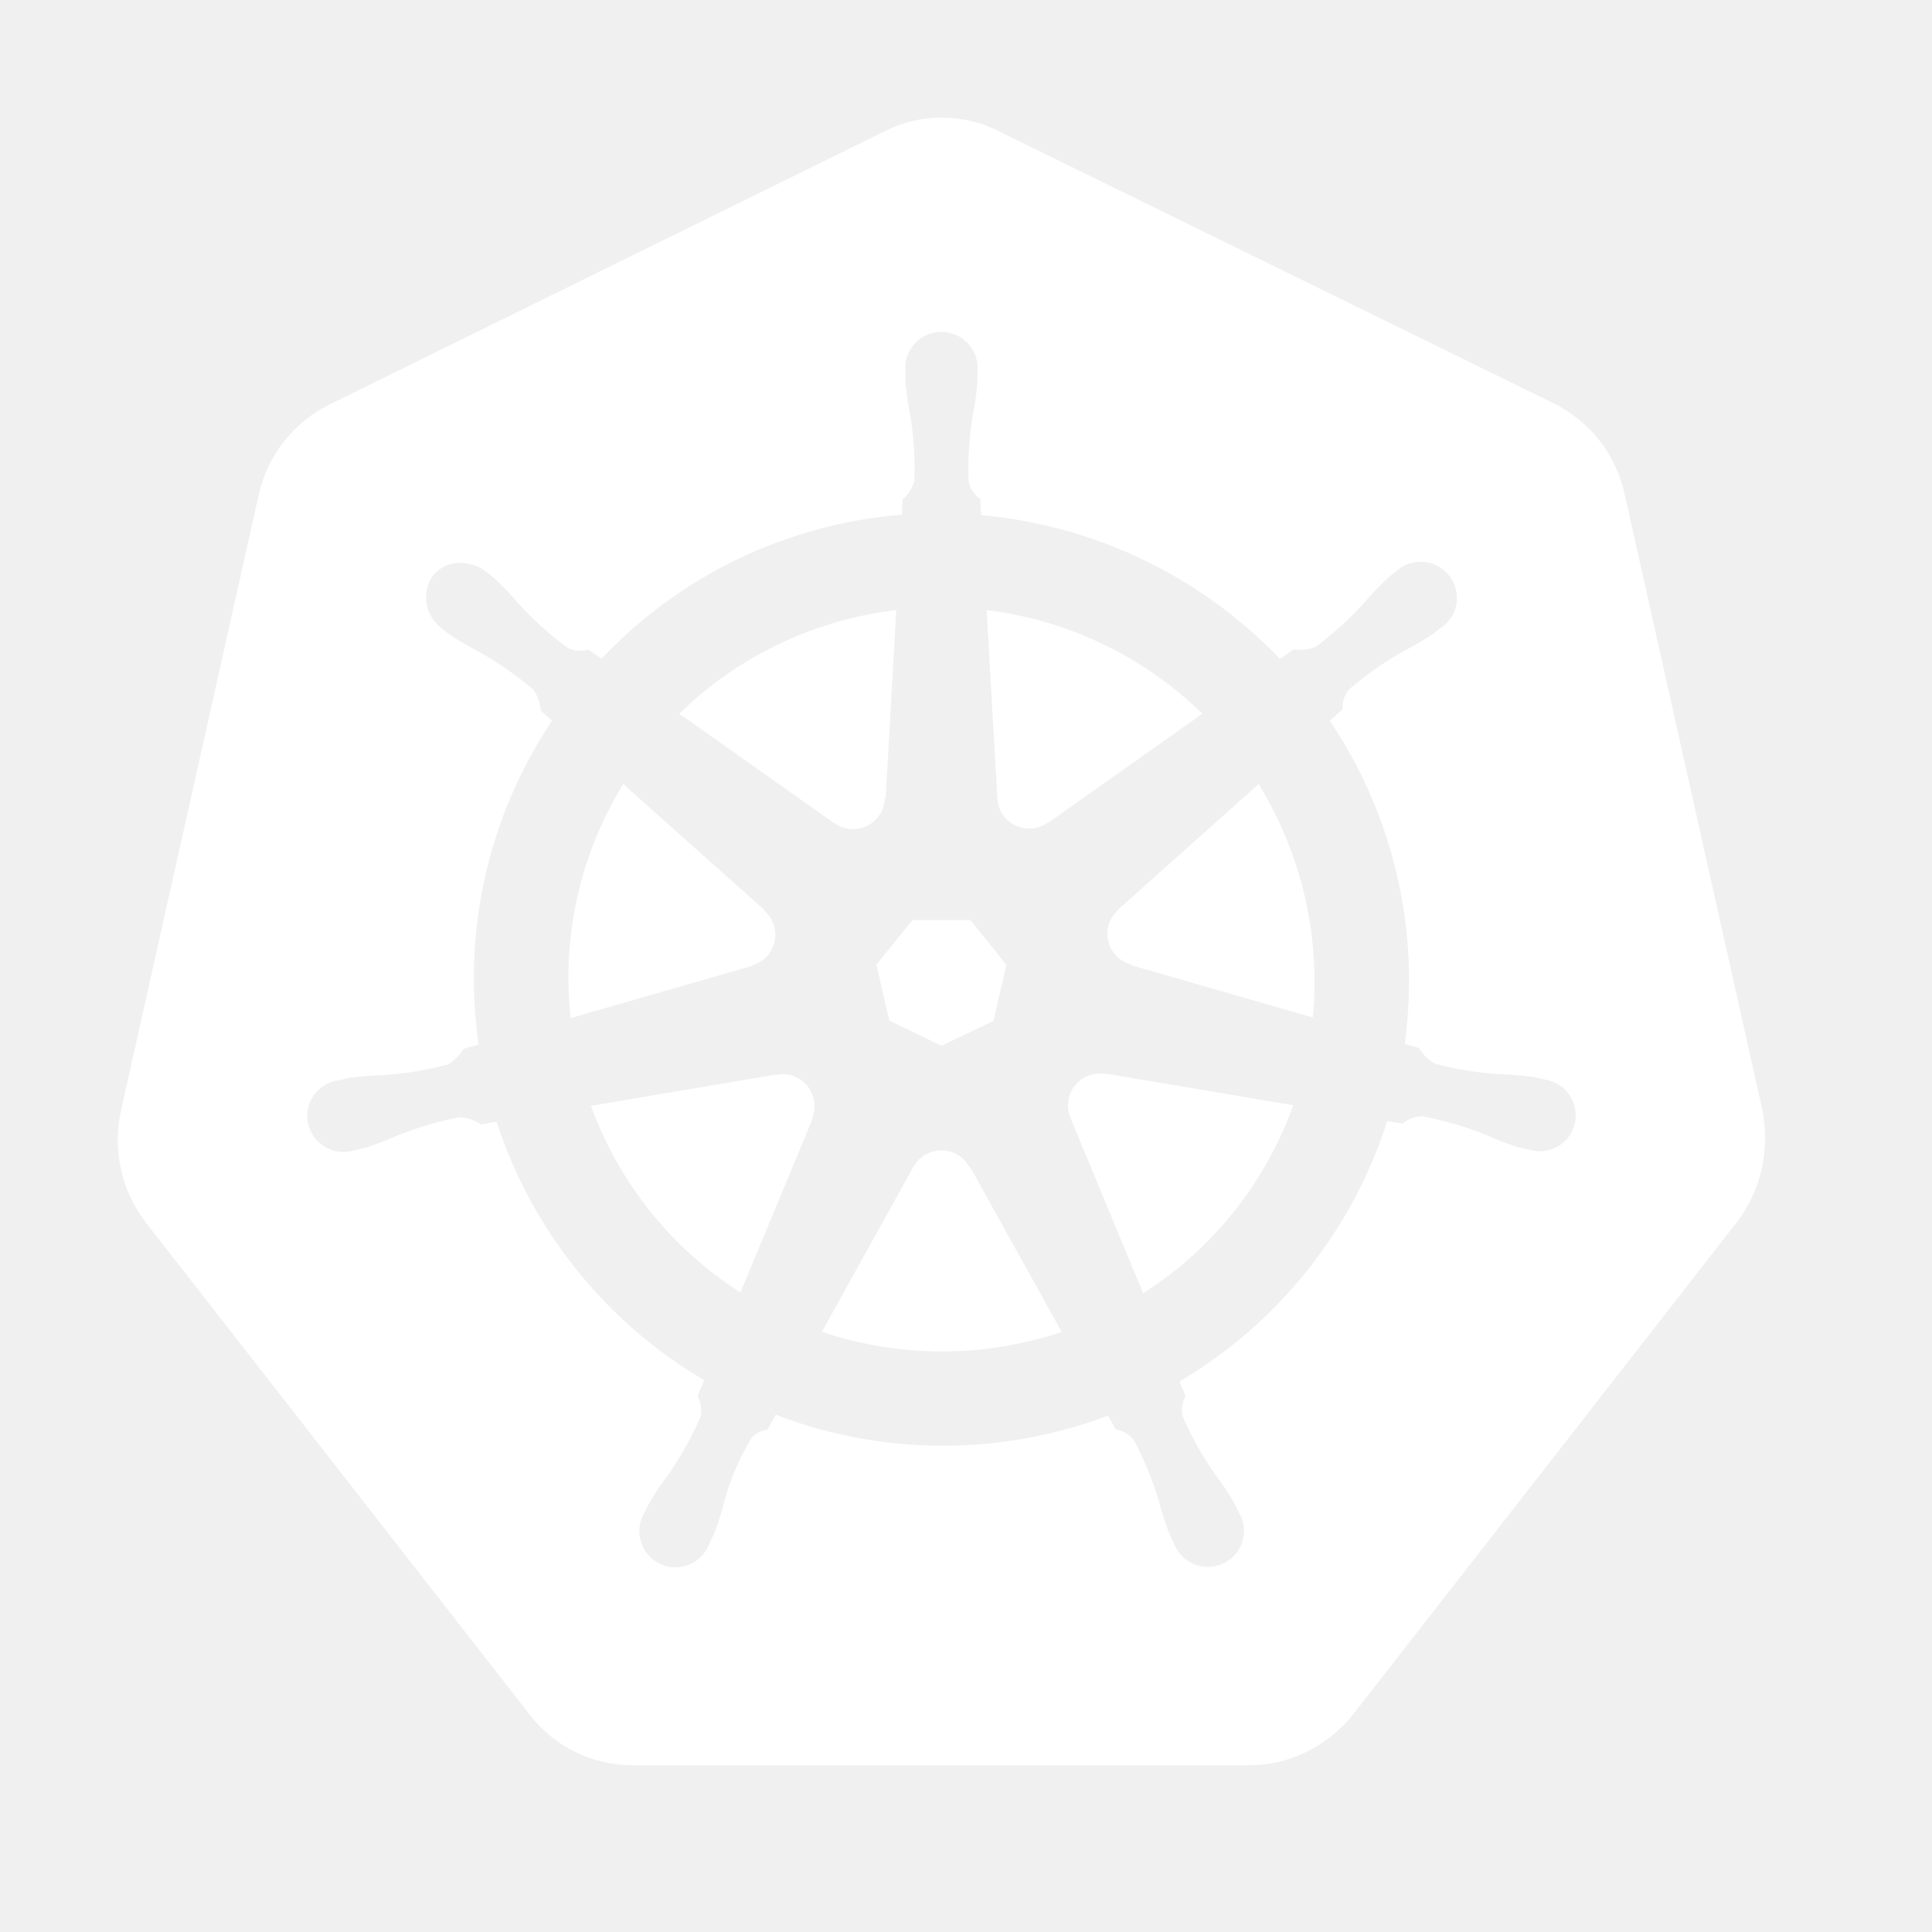
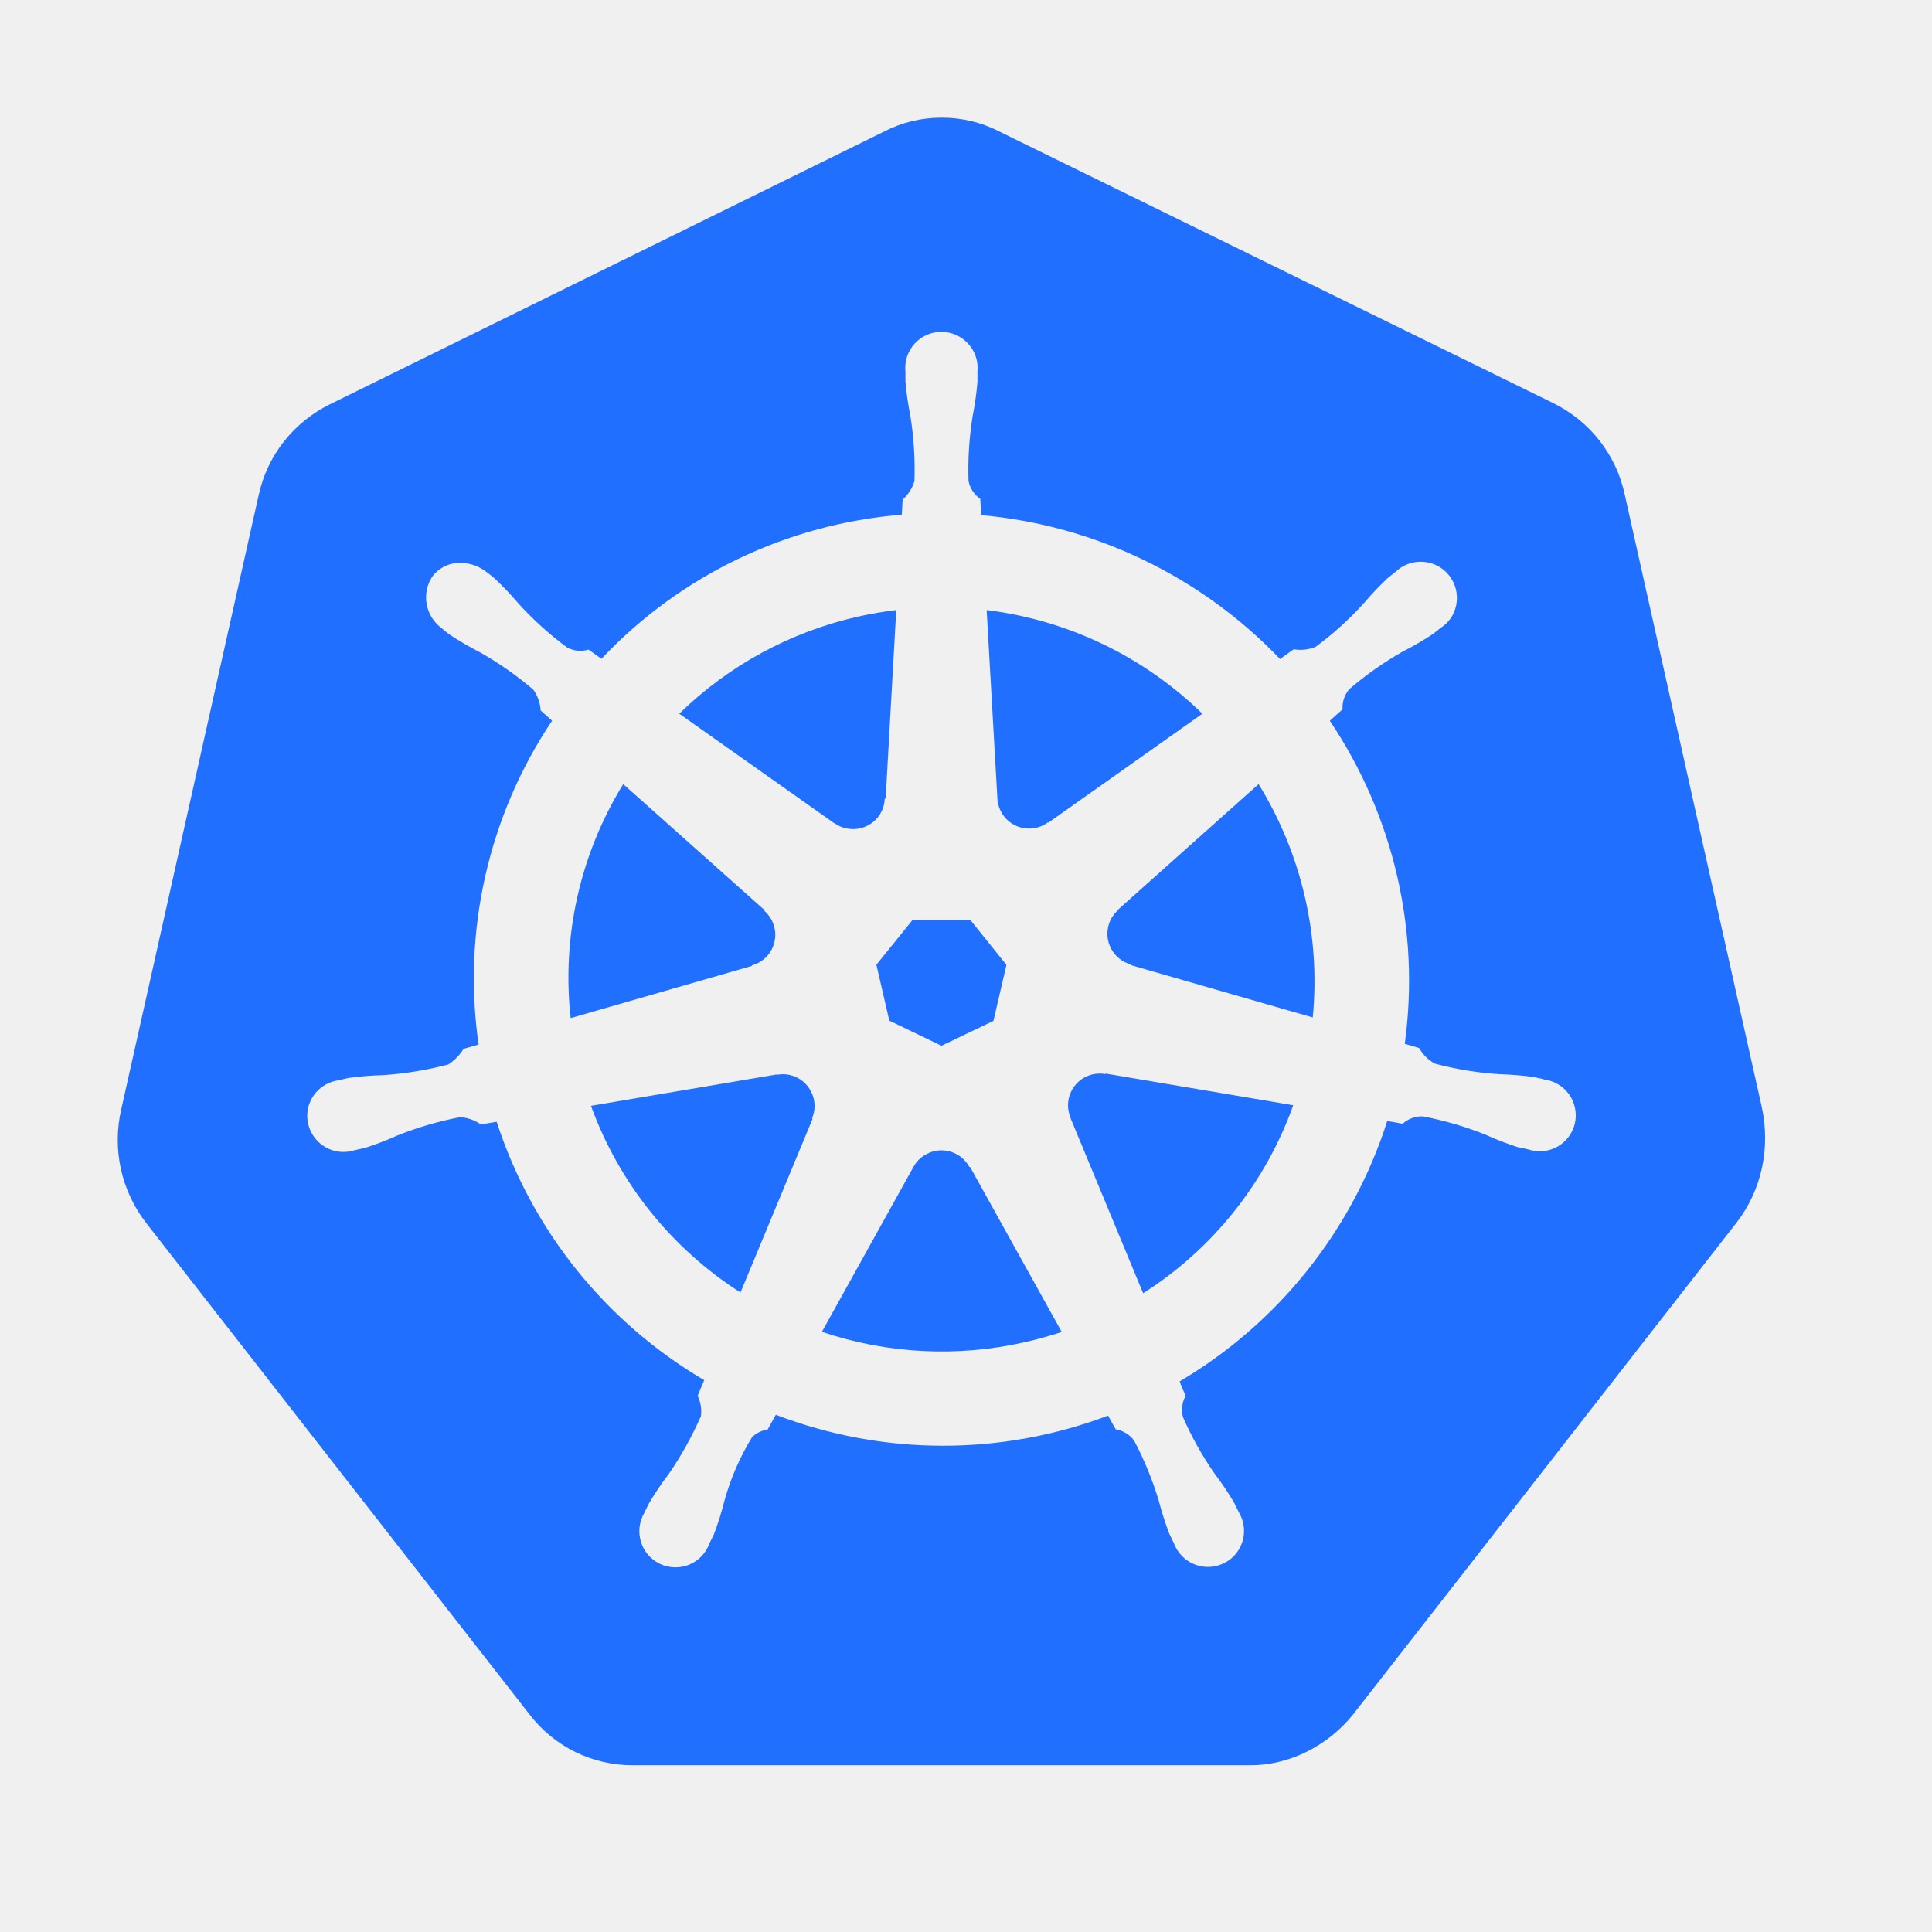
<svg xmlns="http://www.w3.org/2000/svg" width="29" height="29" viewBox="0 0 29 29" fill="none">
-   <path fill-rule="evenodd" clip-rule="evenodd" d="M9.493 26.497C8.901 26.497 8.327 26.227 7.949 25.735L2.201 18.366C2.012 18.125 1.88 17.844 1.814 17.545C1.749 17.246 1.752 16.936 1.823 16.638L3.881 7.44C4.012 6.831 4.407 6.34 4.95 6.07L13.278 1.971C13.543 1.834 13.838 1.766 14.135 1.766C14.432 1.766 14.727 1.834 14.992 1.97L23.317 6.052C23.861 6.322 24.257 6.815 24.388 7.424L26.445 16.622C26.576 17.232 26.445 17.859 26.067 18.35L20.314 25.73C19.936 26.203 19.36 26.497 18.768 26.497H9.493ZM23.126 16.189L23.181 16.204C23.256 16.214 23.327 16.239 23.392 16.278C23.456 16.317 23.511 16.369 23.554 16.431C23.598 16.492 23.628 16.562 23.642 16.636C23.657 16.709 23.657 16.785 23.64 16.859C23.624 16.933 23.592 17.002 23.547 17.063C23.502 17.124 23.444 17.174 23.378 17.212C23.312 17.249 23.239 17.271 23.164 17.279C23.089 17.286 23.013 17.277 22.941 17.253H22.934L22.928 17.251L22.923 17.249L22.87 17.237L22.782 17.219C22.617 17.166 22.456 17.104 22.298 17.032C21.994 16.91 21.678 16.818 21.356 16.757C21.245 16.753 21.137 16.793 21.054 16.868C20.977 16.853 20.9 16.84 20.823 16.827C20.299 18.468 19.19 19.859 17.707 20.735C17.733 20.809 17.763 20.881 17.797 20.952C17.742 21.048 17.728 21.163 17.756 21.27C17.887 21.57 18.048 21.856 18.235 22.125C18.341 22.263 18.436 22.407 18.525 22.556L18.574 22.657L18.595 22.701C18.654 22.798 18.681 22.912 18.671 23.026C18.661 23.14 18.616 23.247 18.541 23.334C18.466 23.42 18.366 23.48 18.255 23.506C18.144 23.532 18.028 23.522 17.922 23.478C17.852 23.449 17.789 23.406 17.737 23.351C17.684 23.296 17.644 23.231 17.619 23.16C17.613 23.148 17.607 23.136 17.601 23.125L17.552 23.022C17.49 22.86 17.437 22.695 17.394 22.527C17.3 22.215 17.176 21.912 17.023 21.623C16.957 21.533 16.858 21.473 16.748 21.455C16.73 21.424 16.712 21.393 16.695 21.362L16.633 21.249C15.025 21.856 13.25 21.852 11.645 21.236L11.523 21.457C11.435 21.471 11.354 21.51 11.289 21.57C11.106 21.87 10.964 22.197 10.871 22.538C10.829 22.706 10.777 22.871 10.715 23.033L10.671 23.121L10.648 23.169C10.622 23.239 10.582 23.306 10.53 23.36C10.477 23.415 10.415 23.457 10.345 23.486C10.275 23.515 10.2 23.528 10.125 23.526C10.05 23.524 9.976 23.507 9.907 23.475C9.839 23.442 9.779 23.396 9.729 23.34C9.68 23.283 9.643 23.216 9.621 23.144C9.598 23.072 9.592 22.996 9.6 22.922C9.609 22.847 9.633 22.774 9.671 22.709L9.696 22.657L9.742 22.565C9.83 22.415 9.926 22.271 10.032 22.134C10.223 21.858 10.385 21.565 10.521 21.258C10.535 21.153 10.518 21.047 10.472 20.952L10.57 20.717C9.093 19.848 7.984 18.468 7.454 16.838L7.218 16.878C7.126 16.814 7.019 16.776 6.907 16.769C6.585 16.83 6.27 16.922 5.965 17.044C5.806 17.115 5.646 17.177 5.481 17.23L5.393 17.249L5.34 17.262H5.335L5.331 17.265H5.322C5.233 17.294 5.137 17.299 5.045 17.28C4.953 17.261 4.868 17.218 4.797 17.156C4.726 17.094 4.673 17.014 4.642 16.925C4.611 16.837 4.604 16.741 4.621 16.649C4.643 16.537 4.699 16.436 4.782 16.358C4.864 16.28 4.97 16.231 5.082 16.216L5.089 16.214H5.094L5.105 16.211C5.147 16.2 5.2 16.186 5.239 16.179C5.411 16.156 5.584 16.142 5.757 16.138C6.085 16.115 6.41 16.062 6.727 15.979C6.82 15.919 6.899 15.839 6.958 15.744L7.184 15.679C6.938 13.978 7.331 12.246 8.286 10.818L8.115 10.664C8.108 10.552 8.071 10.444 8.006 10.353C7.757 10.14 7.487 9.951 7.202 9.79C7.047 9.711 6.898 9.624 6.753 9.528C6.715 9.5 6.678 9.471 6.642 9.44L6.635 9.433C6.512 9.345 6.428 9.212 6.403 9.063C6.378 8.914 6.413 8.761 6.501 8.638C6.553 8.575 6.619 8.525 6.694 8.492C6.768 8.459 6.85 8.444 6.932 8.449C7.069 8.455 7.201 8.504 7.308 8.59L7.347 8.62C7.375 8.643 7.407 8.666 7.428 8.686C7.553 8.804 7.673 8.931 7.785 9.062C8.006 9.304 8.249 9.525 8.513 9.719C8.611 9.772 8.726 9.783 8.834 9.751L9.028 9.889C10.211 8.634 11.818 7.864 13.536 7.726L13.549 7.499C13.633 7.425 13.694 7.329 13.725 7.221C13.737 6.894 13.717 6.566 13.665 6.243C13.631 6.073 13.606 5.902 13.591 5.73V5.637V5.593V5.586V5.578C13.583 5.503 13.591 5.426 13.615 5.354C13.638 5.282 13.677 5.216 13.728 5.159C13.779 5.103 13.841 5.058 13.911 5.027C13.98 4.997 14.056 4.981 14.132 4.981C14.207 4.982 14.282 4.998 14.351 5.028C14.42 5.059 14.482 5.104 14.533 5.16C14.584 5.216 14.623 5.282 14.647 5.354C14.671 5.425 14.679 5.501 14.672 5.577V5.73C14.658 5.902 14.634 6.073 14.6 6.243C14.547 6.565 14.527 6.893 14.538 7.22C14.559 7.329 14.623 7.426 14.714 7.49V7.502L14.727 7.732C16.435 7.885 18.03 8.654 19.214 9.892L19.419 9.746C19.529 9.765 19.643 9.752 19.747 9.71C20.01 9.516 20.254 9.295 20.475 9.051C20.587 8.919 20.706 8.793 20.832 8.675L20.922 8.604L20.952 8.58C21.048 8.489 21.174 8.436 21.306 8.432C21.439 8.428 21.568 8.471 21.67 8.555C21.773 8.639 21.841 8.758 21.862 8.889C21.883 9.019 21.856 9.153 21.786 9.265C21.744 9.329 21.69 9.383 21.627 9.424C21.613 9.433 21.597 9.445 21.582 9.459L21.506 9.518C21.362 9.613 21.212 9.701 21.058 9.779C20.772 9.941 20.503 10.13 20.254 10.344C20.181 10.428 20.145 10.537 20.152 10.648C20.122 10.674 20.093 10.7 20.063 10.726L19.961 10.819C20.918 12.243 21.319 13.969 21.086 15.668L21.303 15.732C21.358 15.831 21.439 15.91 21.537 15.965C21.855 16.05 22.18 16.103 22.508 16.124C22.68 16.13 22.853 16.142 23.024 16.167L23.126 16.189ZM18.048 10.713L15.737 12.348L15.73 12.344C15.661 12.395 15.579 12.427 15.492 12.435C15.406 12.443 15.32 12.428 15.242 12.391C15.164 12.354 15.098 12.296 15.05 12.224C15.002 12.152 14.975 12.068 14.971 11.982L14.81 9.157C16.031 9.308 17.168 9.854 18.048 10.713ZM13.697 13.81H14.566L15.107 14.483L14.912 15.324L14.132 15.697L13.349 15.32L13.155 14.481L13.697 13.81ZM12.877 9.256C13.066 9.214 13.259 9.18 13.453 9.157L13.294 11.984L13.28 11.991C13.278 12.055 13.262 12.118 13.234 12.176C13.206 12.234 13.167 12.286 13.119 12.328C13.07 12.37 13.014 12.402 12.953 12.422C12.891 12.442 12.827 12.449 12.763 12.443C12.677 12.436 12.594 12.405 12.524 12.355L12.521 12.356L10.196 10.713C10.936 9.989 11.865 9.484 12.877 9.256ZM9.355 11.77L11.477 13.662L11.475 13.674C11.54 13.731 11.588 13.804 11.614 13.885C11.641 13.967 11.645 14.054 11.625 14.138C11.606 14.222 11.565 14.299 11.505 14.361C11.446 14.423 11.37 14.467 11.288 14.49L11.286 14.499L8.566 15.282C8.43 14.056 8.708 12.82 9.355 11.77ZM12.196 16.797L11.114 19.401C10.079 18.739 9.29 17.755 8.871 16.599L11.659 16.128L11.664 16.133C11.773 16.112 11.885 16.13 11.982 16.184C12.085 16.241 12.162 16.335 12.2 16.446C12.239 16.557 12.234 16.678 12.188 16.787L12.196 16.797ZM15.386 20.146C14.375 20.376 13.319 20.323 12.337 19.991L13.709 17.518C13.75 17.442 13.812 17.379 13.886 17.335C13.96 17.291 14.044 17.267 14.13 17.267C14.216 17.267 14.301 17.29 14.375 17.334C14.448 17.378 14.509 17.441 14.55 17.516H14.561L15.937 19.993C15.756 20.053 15.572 20.104 15.386 20.146ZM17.159 19.412L16.068 16.781L16.069 16.776C16.036 16.697 16.024 16.61 16.036 16.525C16.047 16.44 16.082 16.36 16.136 16.293C16.189 16.226 16.26 16.175 16.34 16.145C16.421 16.115 16.508 16.107 16.592 16.122L16.598 16.115L19.412 16.59C18.995 17.755 18.203 18.748 17.159 19.412ZM19.706 15.273L16.976 14.487L16.972 14.476C16.91 14.459 16.852 14.429 16.802 14.389C16.752 14.349 16.71 14.299 16.68 14.243C16.649 14.186 16.63 14.124 16.624 14.06C16.618 13.996 16.626 13.931 16.645 13.87C16.672 13.788 16.721 13.715 16.787 13.658L16.781 13.655L18.892 11.77C19.539 12.819 19.823 14.049 19.705 15.273H19.706Z" fill="white" />
+   <path fill-rule="evenodd" clip-rule="evenodd" d="M9.493 26.497C8.901 26.497 8.327 26.227 7.949 25.735L2.201 18.366C2.012 18.125 1.88 17.845 1.814 17.545C1.749 17.246 1.752 16.936 1.823 16.638L3.881 7.44C4.012 6.831 4.407 6.34 4.95 6.07L13.278 1.971C13.543 1.834 13.838 1.766 14.135 1.766C14.432 1.766 14.727 1.834 14.992 1.97L23.317 6.052C23.861 6.322 24.257 6.815 24.388 7.424L26.446 16.622C26.576 17.232 26.446 17.859 26.068 18.35L20.314 25.73C19.936 26.203 19.36 26.497 18.769 26.497H9.493ZM23.127 16.189L23.181 16.204C23.256 16.214 23.327 16.239 23.392 16.278C23.456 16.317 23.511 16.369 23.555 16.431C23.598 16.492 23.628 16.562 23.642 16.636C23.657 16.709 23.657 16.785 23.64 16.859C23.624 16.933 23.592 17.002 23.547 17.063C23.502 17.124 23.444 17.174 23.378 17.212C23.312 17.249 23.239 17.271 23.164 17.279C23.089 17.286 23.013 17.277 22.941 17.253H22.934L22.929 17.251L22.923 17.249L22.87 17.237L22.782 17.219C22.617 17.166 22.456 17.104 22.298 17.032C21.994 16.91 21.678 16.818 21.357 16.757C21.245 16.753 21.137 16.793 21.054 16.868C20.977 16.853 20.9 16.84 20.823 16.827C20.299 18.468 19.19 19.859 17.707 20.735C17.733 20.809 17.764 20.881 17.797 20.952C17.742 21.048 17.728 21.163 17.756 21.27C17.887 21.57 18.048 21.856 18.235 22.125C18.341 22.263 18.437 22.407 18.525 22.556L18.574 22.657L18.596 22.701C18.654 22.798 18.681 22.912 18.671 23.026C18.662 23.14 18.616 23.247 18.541 23.334C18.467 23.42 18.366 23.48 18.255 23.506C18.144 23.532 18.028 23.522 17.922 23.478C17.852 23.449 17.789 23.406 17.737 23.351C17.685 23.296 17.644 23.231 17.619 23.16C17.613 23.148 17.607 23.136 17.601 23.125L17.552 23.022C17.49 22.86 17.437 22.695 17.394 22.527C17.3 22.215 17.176 21.912 17.023 21.623C16.957 21.533 16.858 21.473 16.748 21.455C16.73 21.424 16.712 21.393 16.695 21.362L16.633 21.249C15.025 21.856 13.25 21.852 11.645 21.236L11.523 21.457C11.435 21.471 11.354 21.51 11.29 21.57C11.106 21.87 10.964 22.197 10.871 22.538C10.829 22.706 10.777 22.871 10.715 23.033L10.671 23.121L10.648 23.169C10.622 23.239 10.582 23.306 10.53 23.36C10.478 23.415 10.415 23.457 10.345 23.486C10.275 23.515 10.2 23.528 10.125 23.526C10.05 23.524 9.976 23.507 9.908 23.475C9.839 23.442 9.779 23.396 9.729 23.34C9.68 23.283 9.643 23.216 9.621 23.144C9.599 23.072 9.592 22.996 9.6 22.922C9.609 22.847 9.633 22.774 9.671 22.709L9.696 22.657L9.742 22.565C9.83 22.415 9.926 22.271 10.032 22.134C10.223 21.858 10.385 21.565 10.521 21.258C10.535 21.153 10.518 21.047 10.472 20.952L10.571 20.717C9.093 19.848 7.984 18.468 7.455 16.838L7.218 16.878C7.126 16.814 7.019 16.776 6.907 16.769C6.585 16.83 6.27 16.922 5.965 17.044C5.806 17.115 5.646 17.177 5.481 17.23L5.393 17.249L5.34 17.262H5.335L5.331 17.265H5.322C5.233 17.294 5.137 17.299 5.045 17.28C4.953 17.261 4.868 17.218 4.797 17.156C4.726 17.094 4.673 17.014 4.642 16.925C4.611 16.837 4.604 16.741 4.621 16.649C4.643 16.537 4.699 16.436 4.782 16.358C4.865 16.28 4.97 16.231 5.082 16.216L5.089 16.214H5.095L5.105 16.211C5.148 16.2 5.201 16.186 5.239 16.179C5.411 16.156 5.584 16.142 5.757 16.138C6.086 16.115 6.411 16.062 6.727 15.979C6.821 15.919 6.9 15.839 6.958 15.744L7.184 15.679C6.939 13.978 7.331 12.246 8.287 10.818L8.115 10.664C8.109 10.552 8.071 10.444 8.006 10.353C7.757 10.14 7.488 9.951 7.202 9.79C7.048 9.711 6.898 9.624 6.753 9.528C6.715 9.5 6.678 9.471 6.642 9.44L6.635 9.433C6.512 9.345 6.429 9.212 6.403 9.063C6.378 8.914 6.413 8.761 6.501 8.638C6.553 8.575 6.619 8.525 6.694 8.492C6.769 8.459 6.85 8.444 6.932 8.449C7.069 8.455 7.201 8.504 7.308 8.59L7.347 8.62C7.375 8.643 7.407 8.666 7.428 8.686C7.553 8.804 7.674 8.931 7.785 9.062C8.006 9.304 8.249 9.525 8.513 9.719C8.612 9.772 8.726 9.783 8.834 9.751L9.028 9.889C10.211 8.634 11.818 7.864 13.536 7.726L13.549 7.499C13.633 7.425 13.694 7.329 13.726 7.221C13.737 6.894 13.717 6.566 13.665 6.243C13.631 6.073 13.606 5.902 13.591 5.73V5.637V5.593V5.586V5.578C13.583 5.503 13.591 5.426 13.615 5.354C13.639 5.282 13.677 5.216 13.728 5.159C13.779 5.103 13.841 5.058 13.911 5.027C13.98 4.997 14.056 4.981 14.132 4.981C14.207 4.982 14.282 4.998 14.351 5.028C14.421 5.059 14.482 5.104 14.533 5.16C14.584 5.216 14.623 5.282 14.647 5.354C14.671 5.425 14.679 5.501 14.672 5.577V5.73C14.658 5.902 14.634 6.073 14.6 6.243C14.548 6.565 14.527 6.893 14.538 7.22C14.559 7.329 14.623 7.426 14.715 7.49V7.502L14.727 7.732C16.435 7.885 18.03 8.654 19.214 9.892L19.419 9.746C19.529 9.765 19.643 9.752 19.747 9.71C20.011 9.516 20.254 9.295 20.475 9.051C20.587 8.919 20.706 8.793 20.832 8.675L20.922 8.604L20.952 8.58C21.048 8.489 21.174 8.436 21.307 8.432C21.439 8.428 21.568 8.471 21.671 8.555C21.773 8.639 21.841 8.758 21.862 8.889C21.883 9.019 21.856 9.153 21.786 9.265C21.744 9.329 21.69 9.383 21.627 9.424C21.613 9.433 21.597 9.445 21.583 9.459L21.507 9.518C21.362 9.613 21.212 9.701 21.058 9.779C20.772 9.941 20.503 10.13 20.254 10.344C20.182 10.428 20.145 10.537 20.152 10.648C20.122 10.674 20.093 10.7 20.064 10.726L19.961 10.819C20.918 12.243 21.319 13.969 21.086 15.668L21.303 15.732C21.358 15.831 21.439 15.91 21.537 15.965C21.855 16.05 22.18 16.103 22.508 16.124C22.68 16.13 22.853 16.142 23.024 16.167L23.127 16.189ZM18.048 10.713L15.737 12.348L15.73 12.344C15.661 12.395 15.579 12.427 15.493 12.435C15.407 12.443 15.32 12.428 15.242 12.391C15.164 12.354 15.098 12.296 15.05 12.224C15.002 12.152 14.975 12.068 14.971 11.982L14.81 9.157C16.031 9.308 17.168 9.854 18.048 10.713ZM13.697 13.81H14.566L15.107 14.483L14.912 15.324L14.132 15.697L13.349 15.32L13.155 14.481L13.697 13.81ZM12.878 9.256C13.067 9.214 13.259 9.18 13.453 9.157L13.294 11.984L13.28 11.991C13.278 12.055 13.262 12.118 13.234 12.176C13.207 12.234 13.167 12.286 13.119 12.328C13.07 12.37 13.014 12.402 12.953 12.422C12.891 12.442 12.827 12.449 12.763 12.443C12.677 12.436 12.594 12.405 12.524 12.355L12.521 12.356L10.196 10.713C10.936 9.989 11.865 9.484 12.878 9.256ZM9.355 11.77L11.477 13.662L11.475 13.674C11.54 13.731 11.588 13.804 11.614 13.885C11.641 13.967 11.645 14.054 11.625 14.138C11.606 14.222 11.565 14.299 11.505 14.361C11.446 14.423 11.371 14.467 11.288 14.49L11.286 14.499L8.566 15.282C8.43 14.056 8.708 12.82 9.355 11.77ZM12.196 16.797L11.115 19.401C10.079 18.739 9.29 17.755 8.871 16.599L11.659 16.128L11.664 16.133C11.773 16.112 11.885 16.13 11.982 16.184C12.085 16.241 12.162 16.335 12.201 16.446C12.239 16.557 12.235 16.678 12.189 16.787L12.196 16.797ZM15.386 20.146C14.376 20.376 13.319 20.323 12.337 19.991L13.71 17.518C13.75 17.442 13.812 17.379 13.886 17.335C13.96 17.291 14.044 17.267 14.13 17.267C14.216 17.267 14.301 17.29 14.375 17.334C14.449 17.378 14.509 17.441 14.55 17.516H14.561L15.937 19.993C15.756 20.053 15.572 20.104 15.386 20.146ZM17.159 19.412L16.068 16.781L16.07 16.776C16.036 16.697 16.024 16.61 16.036 16.525C16.048 16.44 16.082 16.36 16.136 16.293C16.189 16.226 16.26 16.175 16.34 16.145C16.421 16.115 16.508 16.107 16.592 16.122L16.598 16.115L19.412 16.59C18.996 17.755 18.203 18.748 17.159 19.412ZM19.707 15.273L16.976 14.487L16.972 14.476C16.91 14.459 16.852 14.429 16.802 14.389C16.752 14.349 16.71 14.299 16.68 14.243C16.649 14.186 16.63 14.124 16.624 14.06C16.619 13.996 16.626 13.931 16.645 13.87C16.672 13.788 16.721 13.715 16.787 13.658L16.781 13.655L18.892 11.77C19.539 12.819 19.823 14.049 19.705 15.273H19.707Z" fill="#216FFF" />
</svg>
